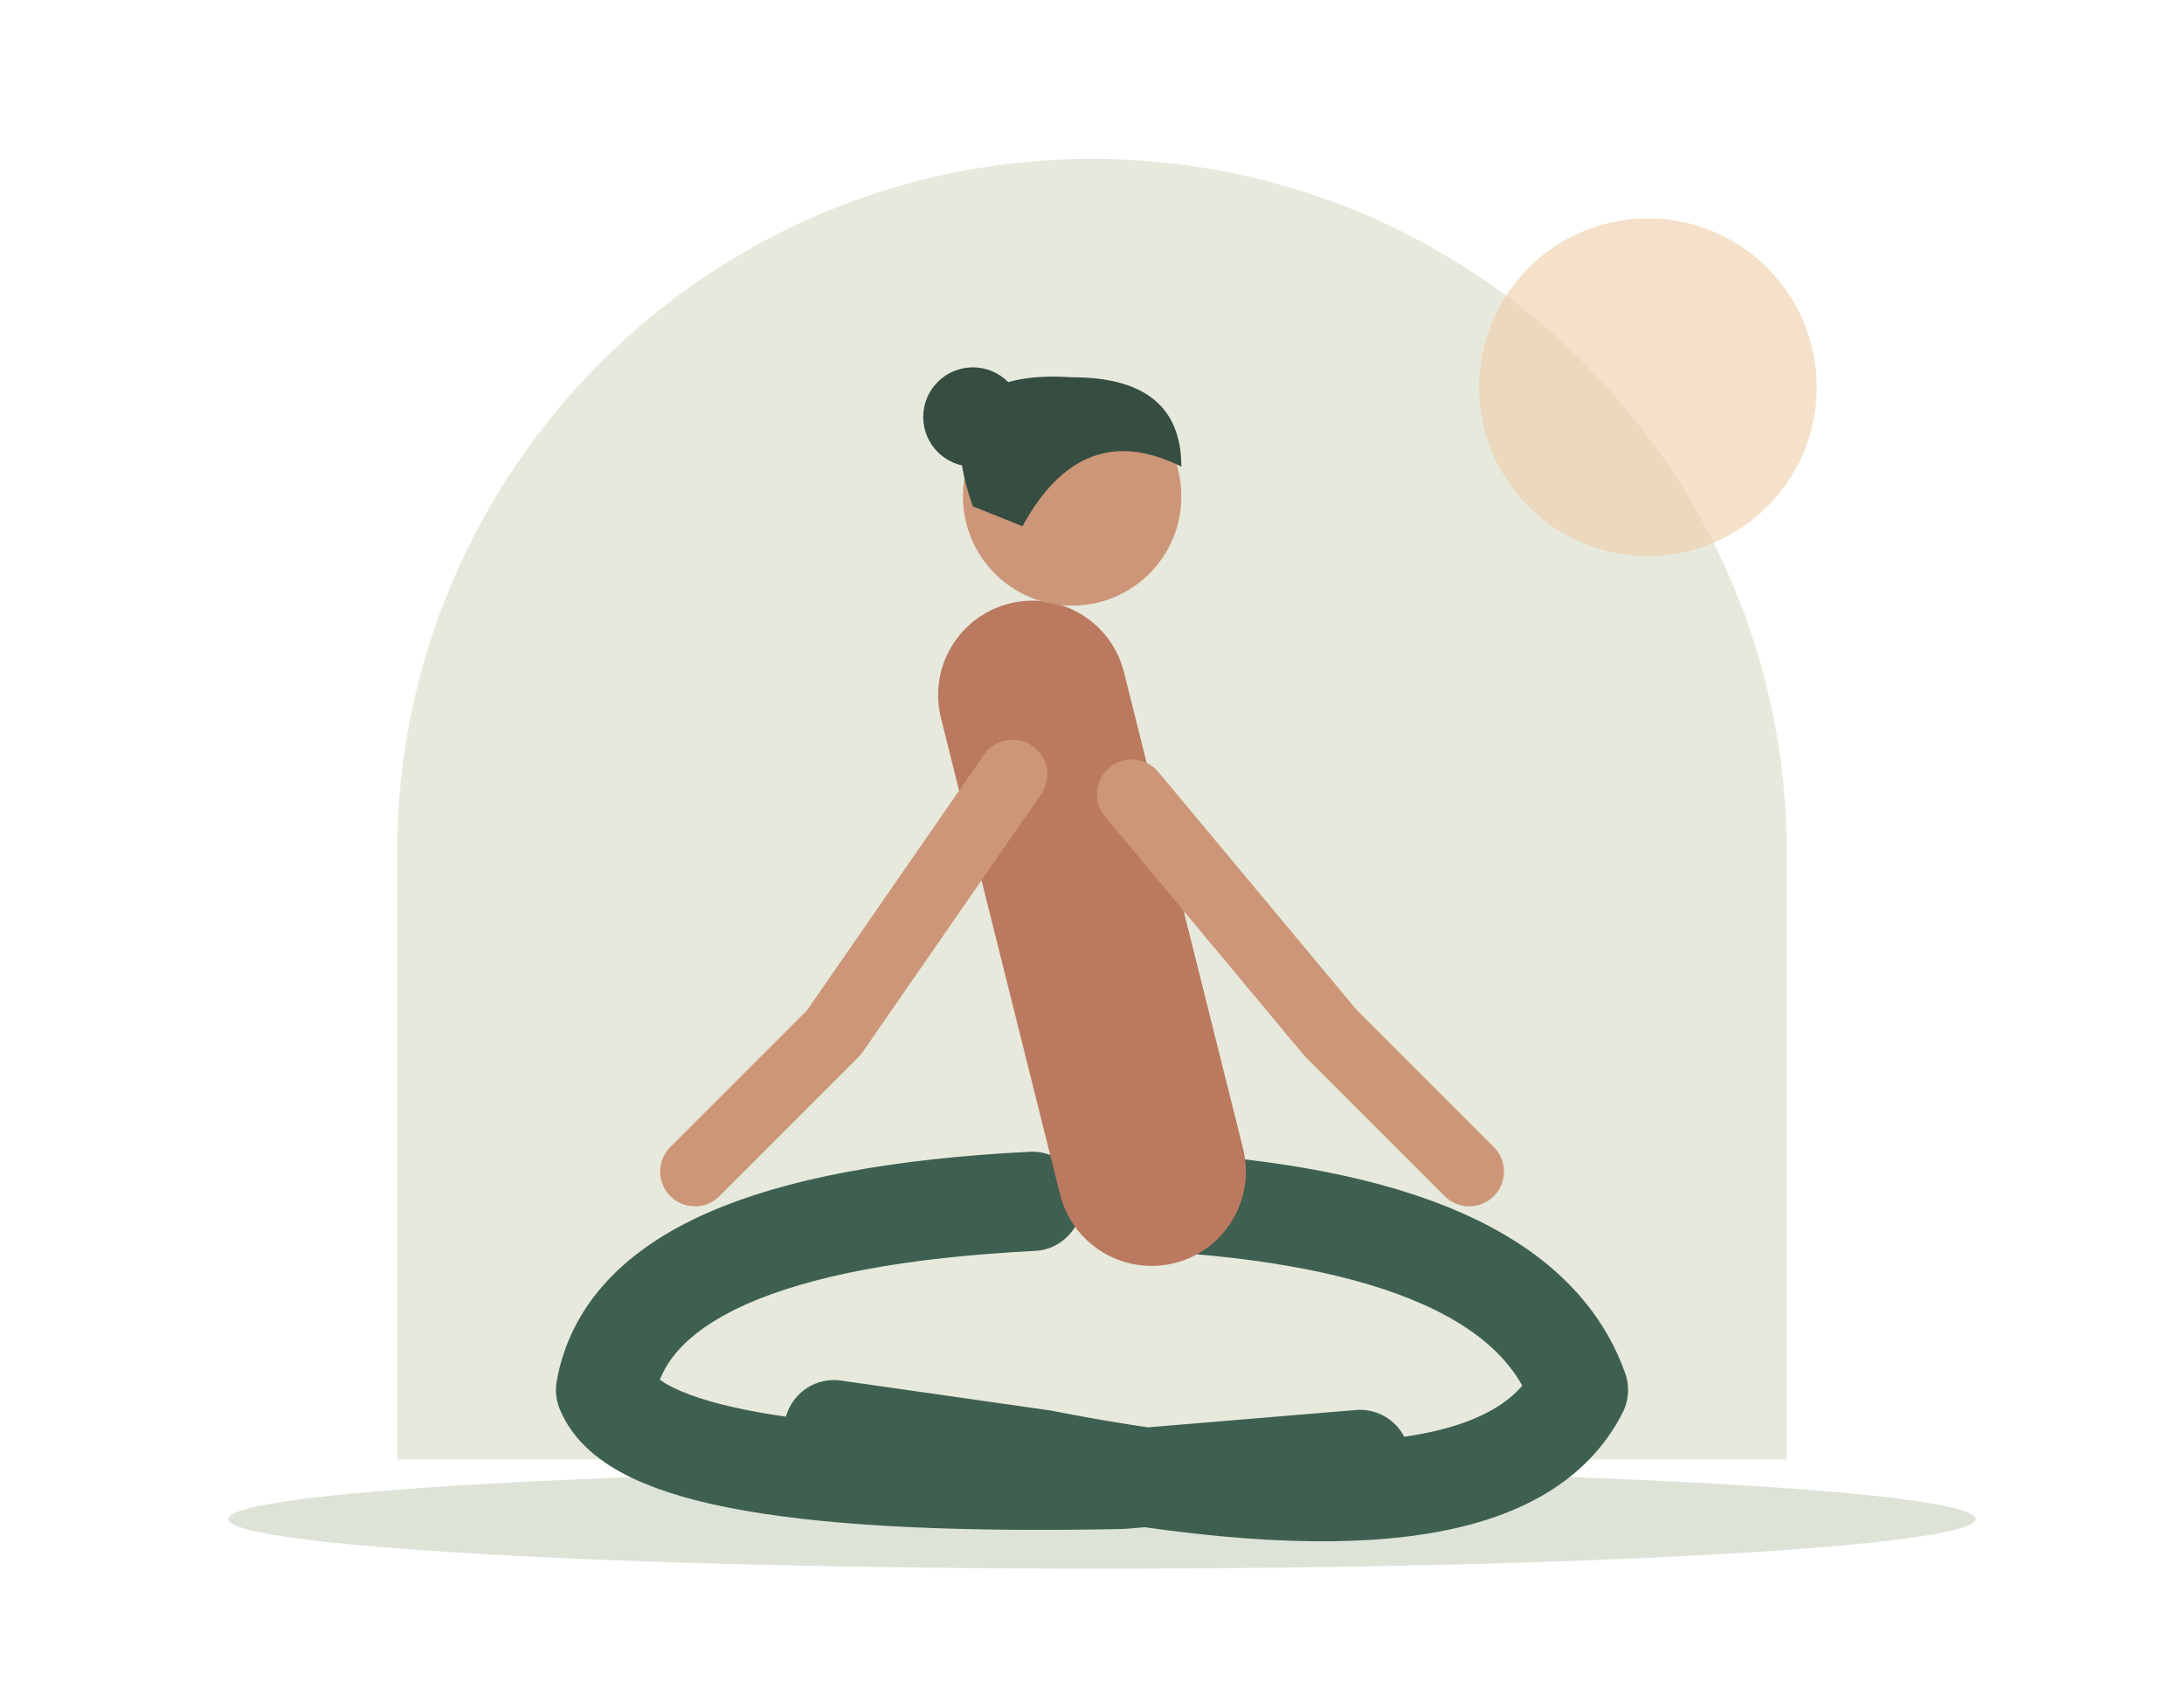
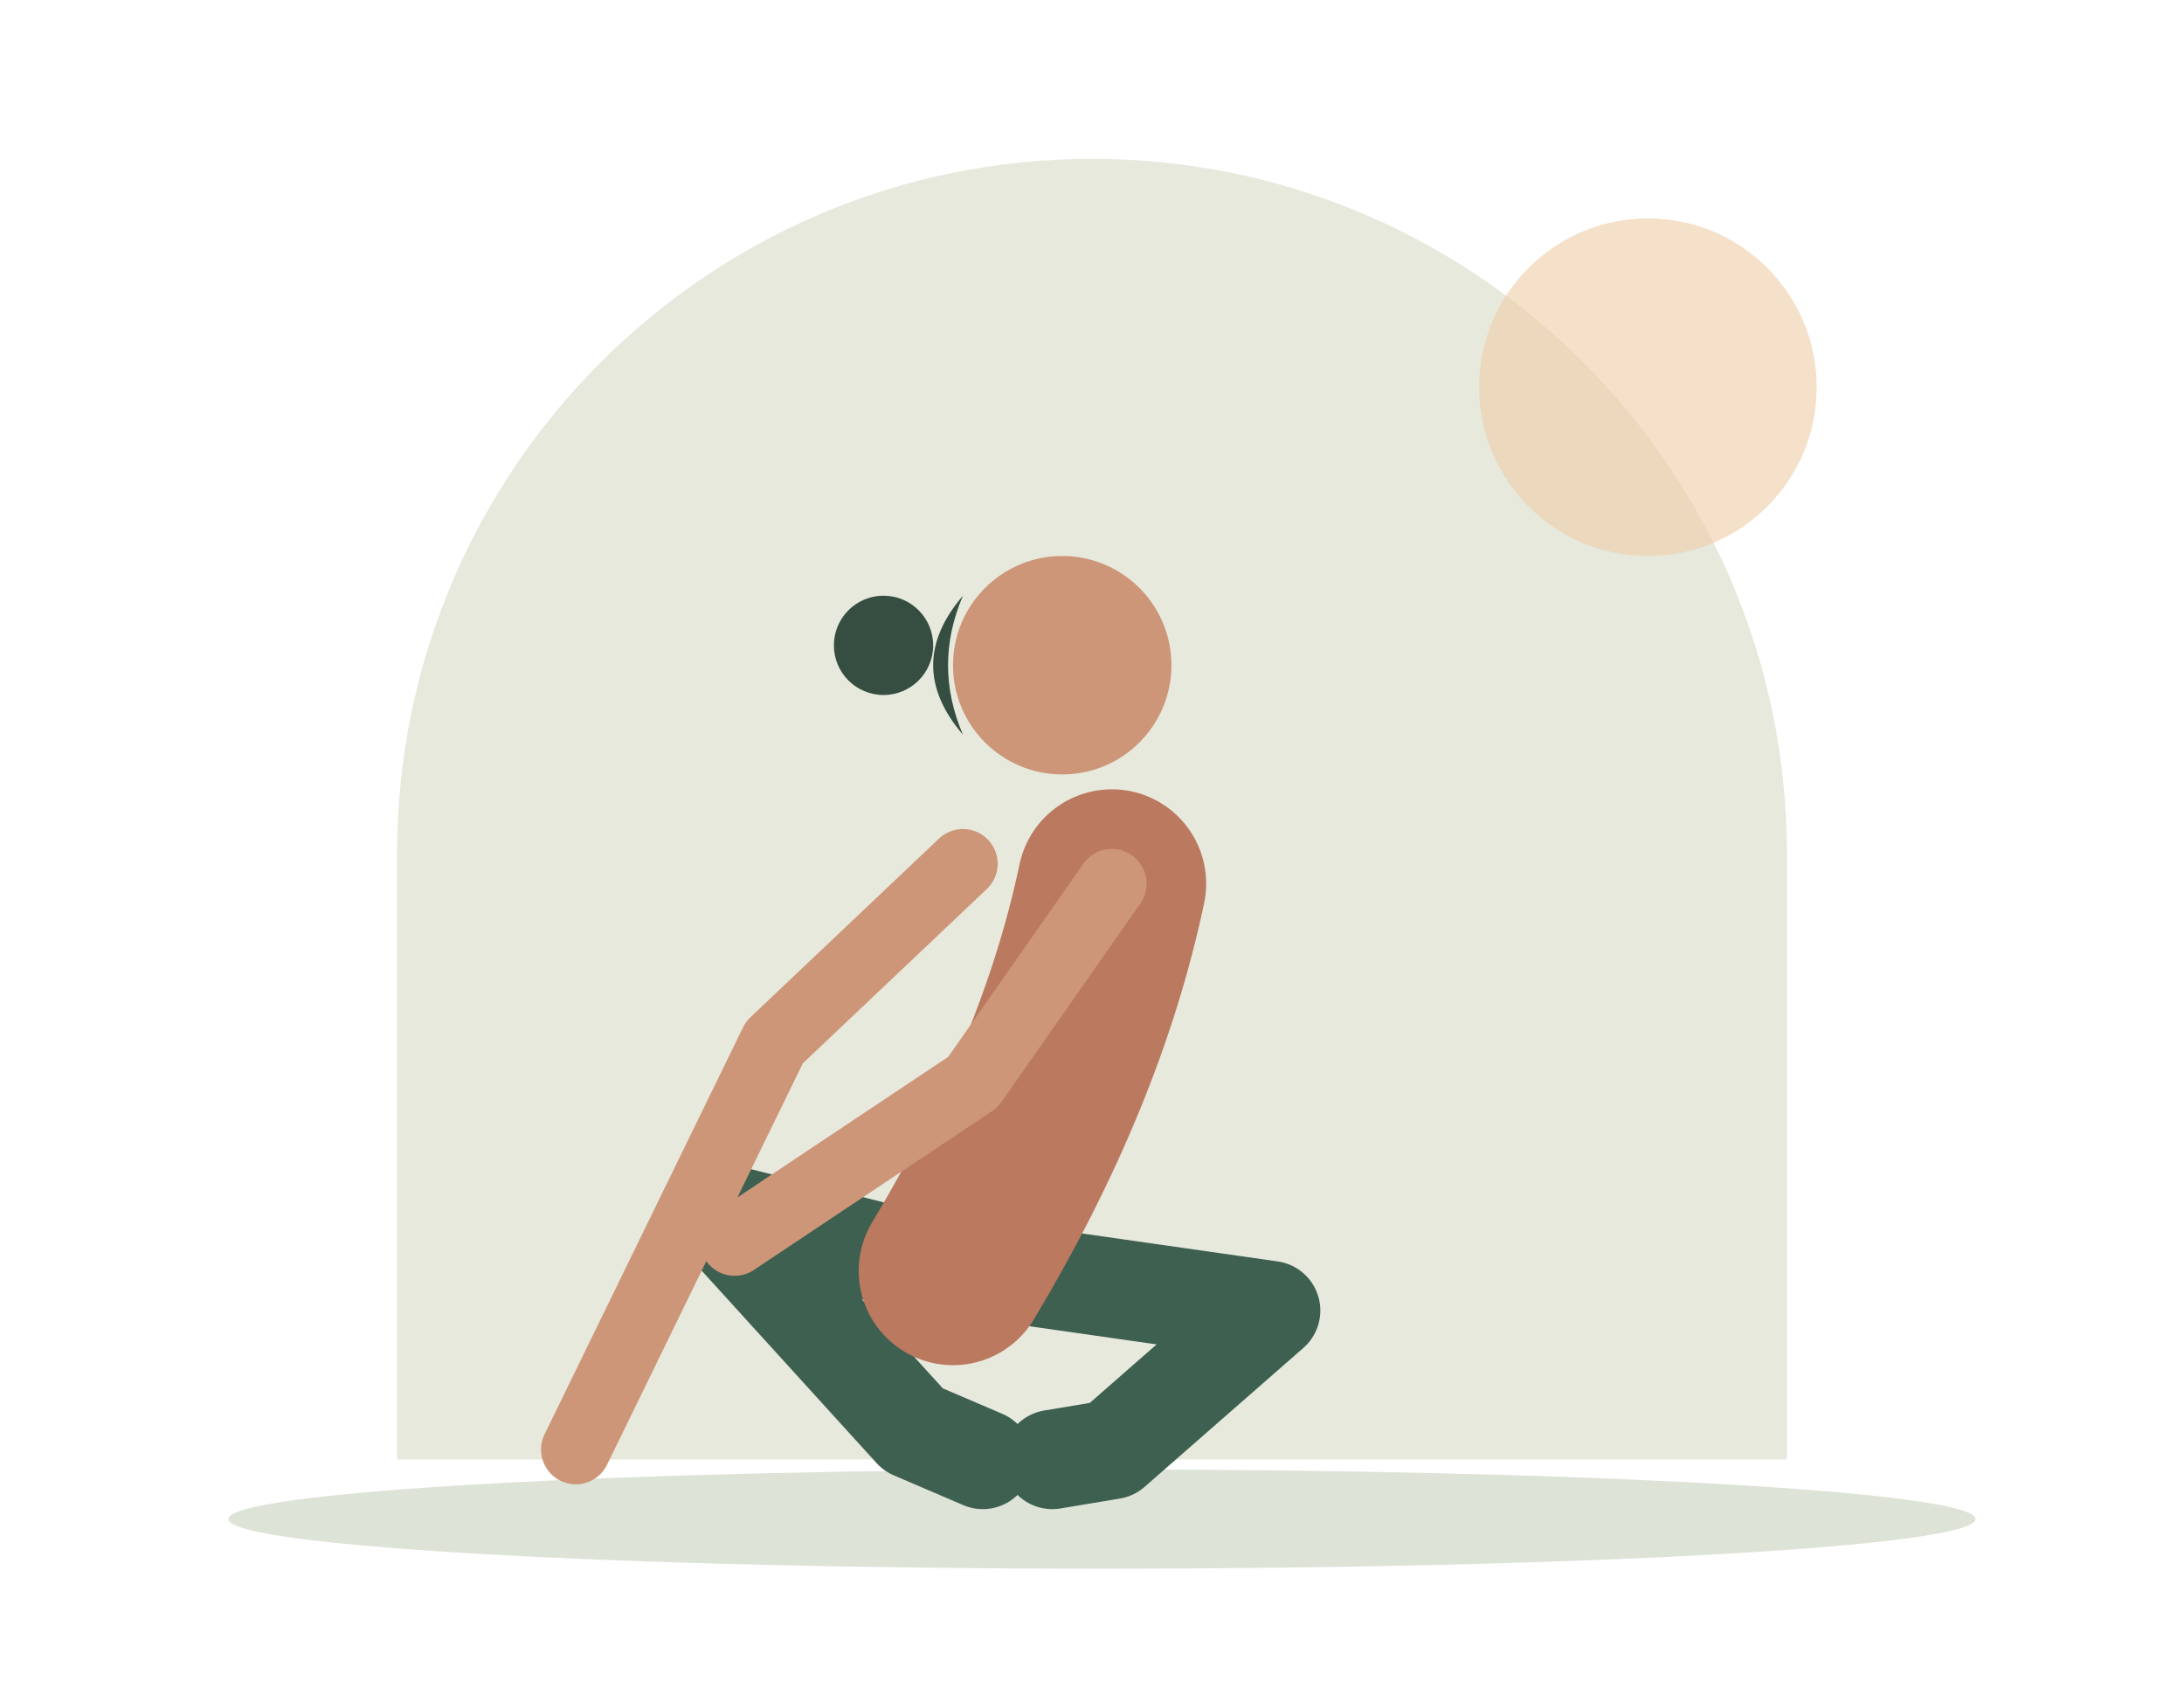
<svg xmlns="http://www.w3.org/2000/svg" width="440" height="340" viewBox="0 0 220 170">
  <path d="M40 147V86a70 70 0 0 1 140 0v61Z" fill="#e6e9dc" />
  <circle cx="166" cy="39" r="17" fill="#efcfac" opacity=".65" />
  <ellipse cx="111" cy="153" rx="88" ry="5" fill="#ccd4c3" opacity=".65" />
-   <path d="M104 121 Q64 123 61 140 Q65 150 113 149 L137 147 M116 121 Q153 123 159 140 Q151 156 105 147 L84 144" stroke="#3e6051" stroke-width="10" fill="none" stroke-linecap="round" stroke-linejoin="round" />
-   <path d="M104 70 L116 118" stroke="#bb7960" stroke-width="19" fill="none" stroke-linecap="round" />
-   <path d="M102 78 L84 104 L70 118 M114 80 L134 104 L148 118" stroke="#cd9678" stroke-width="7" fill="none" stroke-linecap="round" stroke-linejoin="round" />
-   <circle cx="108" cy="50" r="11" fill="#cd9678" />
-   <path d="M98 51 Q93 37 108 38 Q119 38 119 47 Q109 42 103 53Z" fill="#364d41" />
-   <circle cx="98" cy="42" r="5" fill="#364d41" />
+   <path d="M96 128 L72 122 L92 144 L99 147 M100 128 L128 132 L112 146 L106 147" stroke="#3e6051" stroke-width="10" fill="none" stroke-linecap="round" stroke-linejoin="round" />
+   <path d="M112 89 Q108 108 96 128" stroke="#bb7960" stroke-width="19" fill="none" stroke-linecap="round" />
+   <path d="M97 87 L78 105 L58 146 M112 89 L98 109 L74 125" stroke="#cd9678" stroke-width="7" fill="none" stroke-linecap="round" stroke-linejoin="round" />
+   <circle cx="107" cy="67" r="11" fill="#cd9678" />
+   <path d="M97 60 Q91 67 97 74 Q94 67 97 60 Z" fill="#364d41" />
+   <circle cx="89" cy="65" r="5" fill="#364d41" />
</svg>
